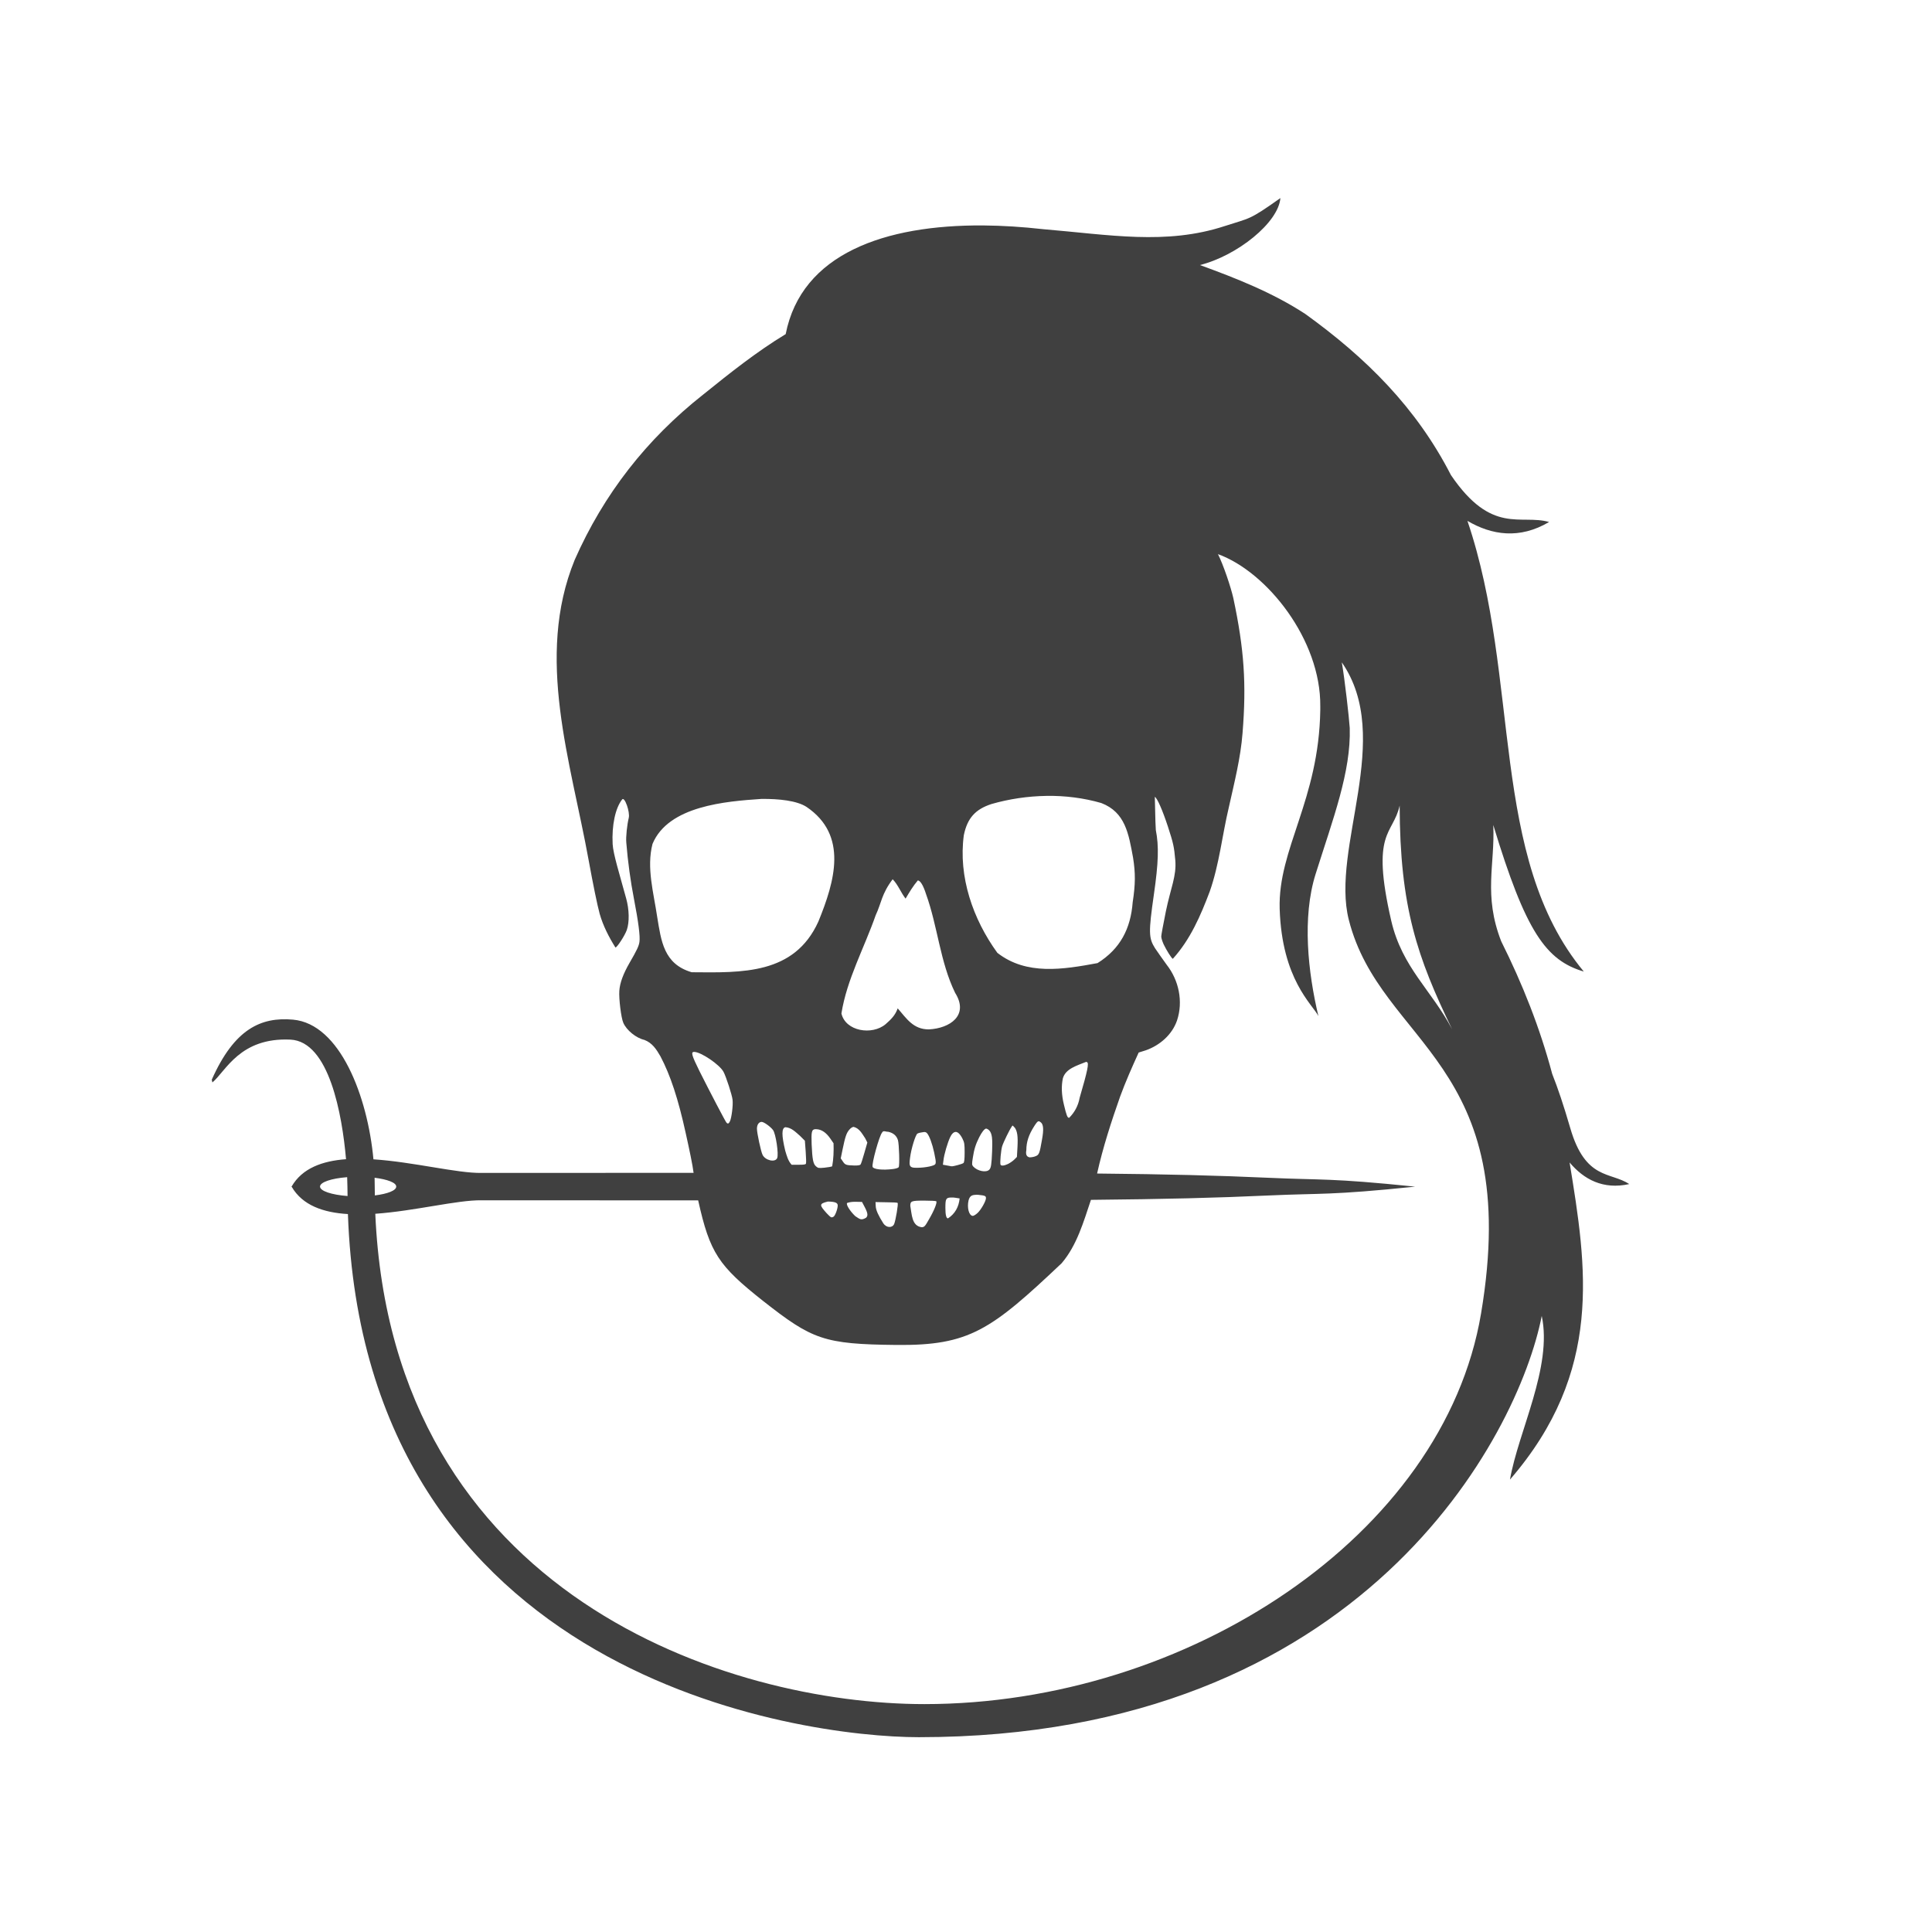
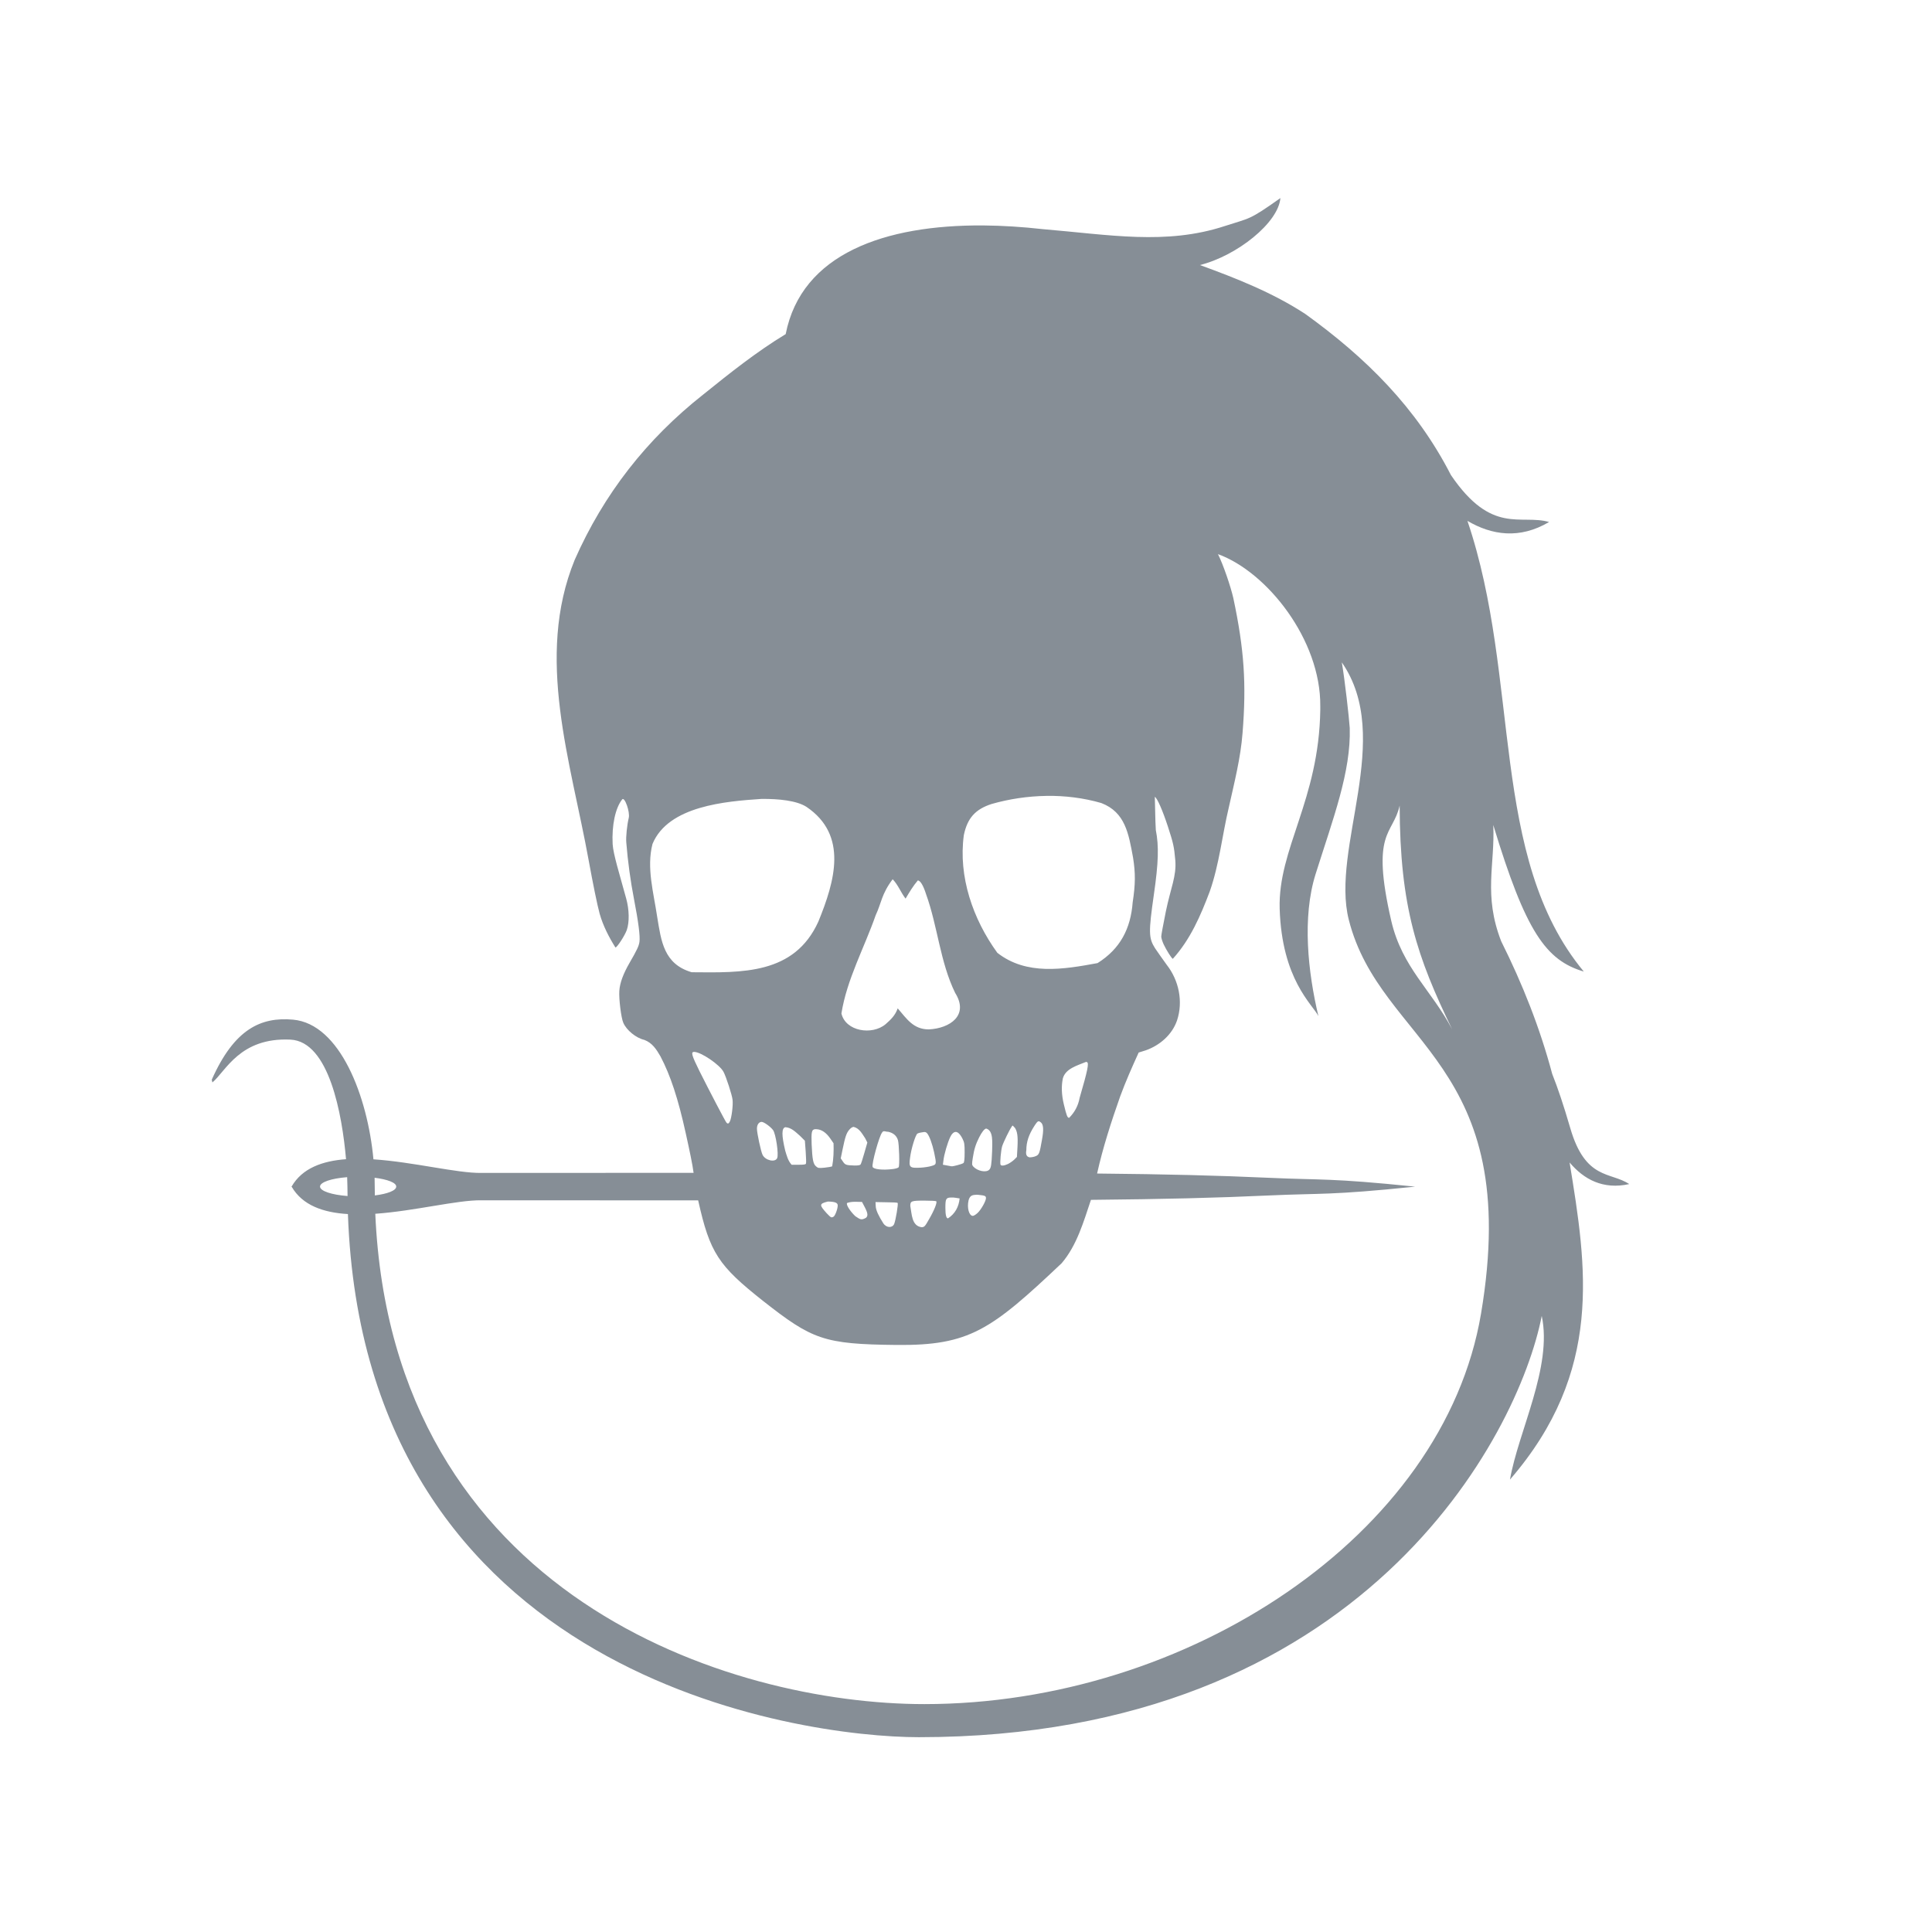
- <svg xmlns="http://www.w3.org/2000/svg" id="svg817" version="1.1" viewBox="0 0 48 48" height="1000" width="1000">
-   <defs id="defs821" />
-   <path style="fill:#404040;stroke:none;stroke-width:1" id="path815" d="m 31.811,4.921 c -0.788,0.56 -0.747,0.488 -1.384,0.696 -1.459,0.477 -2.859,0.215 -4.52,0.076 -0.499,-0.056 -0.995,-0.088 -1.479,-0.092 C 21.986,5.585 19.913,6.301 19.52,8.301 18.796,8.74 18.13,9.271 17.47,9.803 c -1.408,1.111 -2.469,2.47 -3.192,4.107 -0.988,2.418 -0.096,5.013 0.347,7.463 0.105,0.574 0.215,1.12 0.274,1.331 0.084,0.297 0.231,0.581 0.391,0.836 0.037,0.006 0.235,-0.298 0.282,-0.433 0.069,-0.196 0.061,-0.511 -0.014,-0.782 -0.166,-0.609 -0.323,-1.104 -0.337,-1.353 -0.024,-0.467 0.067,-0.898 0.237,-1.111 0.061,-0.076 0.199,0.315 0.163,0.46 -0.042,0.174 -0.074,0.473 -0.061,0.611 0.037,0.467 0.106,0.966 0.191,1.403 0.109,0.563 0.156,0.925 0.136,1.065 -0.014,0.102 -0.062,0.205 -0.245,0.52 -0.159,0.276 -0.242,0.5 -0.255,0.698 -0.014,0.193 0.045,0.675 0.099,0.793 0.079,0.184 0.316,0.378 0.523,0.425 0.198,0.076 0.298,0.233 0.4,0.409 0.248,0.472 0.439,1.048 0.629,1.914 0.092,0.415 0.17,0.785 0.194,0.98 -1.53,0.002 -3.489,0.002 -5.273,0.002 -0.601,0.009 -1.686,-0.272 -2.681,-0.338 -0.144,-1.557 -0.828,-3.365 -1.997,-3.47 -0.798,-0.072 -1.46,0.231 -2.02,1.492 l 0.016,0.068 c 0.331,-0.276 0.68,-1.122 1.937,-1.064 0.966,0.044 1.287,1.871 1.383,2.971 -0.588,0.043 -1.088,0.224 -1.35,0.676 h -0.006 c 0,7.97e-4 0,0.002 0.002,0.004 -0.002,0.002 -0.002,0.003 -0.002,0.005 h 0.006 c 0.269,0.463 0.788,0.642 1.397,0.678 0.407,11.512 11.228,12.997 14.185,12.997 11.032,0 14.894,-7.496 15.475,-10.466 0.272,1.265 -0.584,2.877 -0.789,4.066 2.327,-2.69 1.906,-5.277 1.481,-7.879 0.354,0.421 0.832,0.681 1.482,0.537 -0.463,-0.309 -1.091,-0.092 -1.467,-1.397 -0.164,-0.563 -0.306,-0.985 -0.447,-1.34 -0.304,-1.142 -0.736,-2.232 -1.267,-3.295 -0.448,-1.153 -0.152,-1.9 -0.197,-2.889 0.805,2.656 1.309,3.363 2.249,3.641 -2.364,-2.849 -1.555,-7.26 -2.891,-11.197 0.605,0.355 1.295,0.462 2.029,0.028 -0.711,-0.202 -1.42,0.332 -2.439,-1.166 C 35.189,10.128 33.942,8.89 32.428,7.799 31.617,7.27 30.717,6.915 29.812,6.585 30.734,6.354 31.763,5.533 31.811,4.921 Z m -1.546,8.848 c 1.214,0.443 2.552,2.125 2.537,3.776 v 0.069 0.024 c -0.033,2.242 -1.052,3.447 -1.009,4.94 0.055,1.758 0.812,2.372 0.962,2.665 -0.258,-1.084 -0.409,-2.448 -0.069,-3.528 0.438,-1.389 0.88,-2.54 0.848,-3.628 -0.016,-0.255 -0.124,-1.209 -0.197,-1.631 1.302,1.878 -0.282,4.61 0.174,6.398 0.792,3.114 4.341,3.508 3.285,9.782 -0.93,5.516 -7.3,9.702 -13.829,9.702 -4.84,0 -13.228,-2.679 -13.643,-12.182 0.984,-0.07 2.042,-0.344 2.635,-0.335 1.794,0 3.843,7.97e-4 5.387,0.002 0.29,1.308 0.507,1.624 1.608,2.495 1.224,0.962 1.509,1.079 3.319,1.097 1.811,0.018 2.348,-0.37 4.104,-2.031 0.379,-0.445 0.543,-1.027 0.727,-1.574 1.807,-0.017 3.124,-0.049 4.421,-0.109 1.32,-0.06 1.506,0 3.634,-0.219 -2.127,-0.219 -2.313,-0.159 -3.634,-0.22 -1.262,-0.057 -2.54,-0.09 -4.268,-0.106 0.145,-0.651 0.352,-1.287 0.573,-1.915 0.136,-0.37 0.296,-0.731 0.46,-1.091 l 0.179,-0.056 c 0.346,-0.123 0.652,-0.386 0.774,-0.741 0.157,-0.471 0.045,-1 -0.258,-1.385 -0.104,-0.144 -0.234,-0.328 -0.288,-0.409 -0.16,-0.253 -0.164,-0.394 -0.029,-1.336 0.114,-0.789 0.127,-1.201 0.048,-1.601 -0.016,-0.229 -0.018,-0.699 -0.025,-0.825 0.061,0.033 0.192,0.333 0.325,0.738 0.132,0.407 0.154,0.492 0.184,0.838 0.033,0.394 -0.114,0.685 -0.235,1.272 -0.061,0.303 -0.114,0.584 -0.114,0.622 0,0.041 0.029,0.127 0.059,0.194 0.071,0.15 0.204,0.36 0.229,0.36 0.434,-0.479 0.689,-1.07 0.916,-1.67 0.239,-0.679 0.309,-1.399 0.476,-2.098 0.135,-0.609 0.292,-1.218 0.34,-1.843 0.098,-1.219 0.041,-2.079 -0.229,-3.349 -0.065,-0.287 -0.251,-0.834 -0.381,-1.092 z m -4.27,6.004 c 0.466,-0.006 0.927,0.051 1.366,0.178 0.597,0.229 0.68,0.762 0.79,1.36 0.061,0.382 0.059,0.657 -0.01,1.107 -0.049,0.652 -0.308,1.156 -0.873,1.51 -0.853,0.158 -1.765,0.31 -2.489,-0.255 -0.607,-0.836 -0.973,-1.894 -0.833,-2.924 0.088,-0.423 0.285,-0.643 0.69,-0.774 0.436,-0.125 0.897,-0.194 1.359,-0.201 z m -7.077,0.076 c 0.436,-0.004 0.876,0.042 1.118,0.197 1.04,0.703 0.706,1.848 0.295,2.853 -0.598,1.315 -1.892,1.267 -3.146,1.256 -0.694,-0.203 -0.758,-0.772 -0.858,-1.38 -0.086,-0.587 -0.269,-1.216 -0.116,-1.807 0.393,-0.95 1.828,-1.059 2.707,-1.119 z m 15.856,0.164 c 0.006,2.528 0.437,3.77 1.304,5.56 -0.511,-0.974 -1.24,-1.529 -1.512,-2.693 -0.519,-2.249 0.041,-2.123 0.208,-2.866 z m -12.597,1.831 c 0.137,0.139 0.203,0.33 0.322,0.482 0.092,-0.157 0.186,-0.313 0.304,-0.452 0.061,0.002 0.136,0.123 0.204,0.339 0.29,0.801 0.347,1.683 0.723,2.454 0.351,0.558 -0.128,0.883 -0.655,0.908 -0.384,-7.96e-4 -0.547,-0.263 -0.772,-0.523 -0.058,0.17 -0.169,0.279 -0.301,0.394 -0.336,0.282 -0.995,0.178 -1.097,-0.267 0.135,-0.849 0.568,-1.629 0.852,-2.443 0.141,-0.297 0.143,-0.525 0.421,-0.891 z m -4.933,4.29 c 0.17,0 0.636,0.316 0.731,0.495 0.065,0.119 0.214,0.581 0.225,0.693 0.017,0.134 -0.024,0.451 -0.065,0.537 -0.03,0.061 -0.053,0.07 -0.088,0.03 -0.029,-0.033 -0.42,-0.782 -0.669,-1.278 -0.196,-0.397 -0.217,-0.477 -0.132,-0.477 z m 9.737,0.248 c 0.006,7.97e-4 0.016,0.003 0.025,0.006 0.053,0.022 0.016,0.208 -0.182,0.885 -0.037,0.204 -0.128,0.365 -0.261,0.499 -0.044,0 -0.064,-0.051 -0.132,-0.334 -0.058,-0.241 -0.065,-0.456 -0.024,-0.649 0.07,-0.241 0.354,-0.315 0.574,-0.406 z m -1.181,1.476 c 0.017,-0.003 0.033,0.006 0.053,0.022 0.072,0.05 0.082,0.182 0.034,0.441 -0.058,0.333 -0.071,0.37 -0.157,0.404 -0.037,0.017 -0.104,0.029 -0.149,0.029 -0.08,-0.014 -0.101,-0.08 -0.082,-0.178 0,-0.207 0.061,-0.387 0.198,-0.6 0.052,-0.08 0.078,-0.114 0.103,-0.118 z m -6.877,0.015 c 0.055,0 0.221,0.119 0.282,0.202 0.069,0.088 0.147,0.609 0.103,0.699 -0.05,0.113 -0.296,0.057 -0.363,-0.084 -0.041,-0.084 -0.139,-0.54 -0.139,-0.648 0,-0.1 0.049,-0.169 0.118,-0.169 z m 6.286,0.138 c 0.067,0.096 0.084,0.218 0.07,0.488 l -0.014,0.245 -0.07,0.07 c -0.042,0.039 -0.114,0.087 -0.157,0.107 -0.095,0.045 -0.167,0.049 -0.181,0.013 -0.016,-0.048 0.011,-0.352 0.041,-0.455 0.034,-0.106 0.188,-0.422 0.239,-0.489 0.023,-0.061 0.05,0.015 0.072,0.022 z m -4,-0.014 c 0.144,0.037 0.208,0.167 0.287,0.284 l 0.053,0.105 -0.075,0.261 c -0.04,0.143 -0.082,0.272 -0.095,0.287 -0.014,0.016 -0.068,0.024 -0.147,0.023 -0.21,-0.006 -0.234,-0.014 -0.291,-0.1 l -0.053,-0.078 0.045,-0.219 c 0.065,-0.315 0.096,-0.41 0.167,-0.492 0.037,-0.044 0.075,-0.068 0.108,-0.071 z m -1.331,0.225 0.119,0.119 0.02,0.268 c 0.01,0.147 0.015,0.283 0.007,0.3 -0.007,0.023 -0.05,0.029 -0.183,0.029 h -0.173 c -0.092,-0.101 -0.121,-0.225 -0.16,-0.352 -0.091,-0.383 -0.091,-0.558 0.003,-0.581 0.154,0.009 0.255,0.121 0.367,0.217 z m 4.621,-0.184 c 0.188,0.05 0.151,0.349 0.15,0.562 -0.014,0.346 -0.028,0.417 -0.072,0.462 -0.077,0.077 -0.292,0.034 -0.397,-0.08 -0.034,-0.041 -0.037,-0.054 -0.01,-0.222 0.031,-0.205 0.071,-0.332 0.159,-0.507 0.065,-0.126 0.125,-0.205 0.17,-0.214 z m -4.243,0.016 c 0.01,-7.96e-4 0.027,0 0.043,0.002 0.119,0.009 0.231,0.088 0.33,0.231 l 0.08,0.117 c 0.007,0.192 0,0.394 -0.034,0.573 -0.021,0.01 -0.107,0.026 -0.191,0.034 -0.147,0.014 -0.16,0.01 -0.211,-0.034 -0.071,-0.061 -0.091,-0.173 -0.108,-0.546 -0.01,-0.304 -0.003,-0.372 0.092,-0.377 z m 1.808,0.064 c 0.128,0.027 0.21,0.096 0.245,0.208 0.029,0.096 0.046,0.636 0.018,0.673 -0.009,0.016 -0.07,0.036 -0.139,0.045 -0.258,0.033 -0.486,0.008 -0.508,-0.053 -0.029,-0.07 0.163,-0.765 0.234,-0.851 0.03,-0.067 0.104,-0.015 0.15,-0.022 z m 1.671,0.005 c 0.057,-0.006 0.117,0.049 0.176,0.164 0.048,0.096 0.055,0.13 0.055,0.346 0,0.172 -0.01,0.246 -0.029,0.262 -0.016,0.013 -0.08,0.036 -0.149,0.053 -0.119,0.031 -0.146,0.034 -0.183,0.022 l -0.179,-0.033 0.014,-0.107 c 0.013,-0.139 0.104,-0.449 0.169,-0.582 0.038,-0.08 0.082,-0.119 0.127,-0.125 z m -0.779,0.002 c 0.037,-0.002 0.055,0.007 0.079,0.033 0.057,0.067 0.128,0.264 0.174,0.476 0.061,0.297 0.061,0.296 -0.069,0.335 -0.057,0.018 -0.176,0.036 -0.261,0.041 -0.281,0.014 -0.303,-0.002 -0.268,-0.251 0.027,-0.221 0.136,-0.57 0.183,-0.596 0.051,-0.027 0.11,-0.026 0.163,-0.038 z M 8.619,29.247 c 0.002,-7.97e-4 0.006,0 0.006,0 0.007,0.155 0.007,0.312 0.01,0.468 -0.394,-0.03 -0.684,-0.124 -0.684,-0.235 0,-0.109 0.28,-0.202 0.668,-0.233 z m 0.689,0.014 c 0.319,0.04 0.54,0.123 0.536,0.22 0,0.097 -0.214,0.18 -0.531,0.219 -0.003,-0.146 -0.003,-0.292 -0.006,-0.439 z m 14.918,0.425 c 0.027,-0.002 0.039,-0.005 0.08,-7.97e-4 0.166,0.017 0.19,0.027 0.19,0.083 0,0.073 -0.126,0.294 -0.211,0.37 -0.04,0.038 -0.095,0.07 -0.114,0.07 -0.096,0 -0.151,-0.202 -0.107,-0.387 0.027,-0.1 0.076,-0.131 0.162,-0.135 z m -0.601,0.066 c 0.074,-0.006 0.146,0.014 0.217,0.023 -0.021,0.21 -0.115,0.381 -0.289,0.495 -0.043,0 -0.065,-0.082 -0.065,-0.261 0,-0.214 0.011,-0.254 0.136,-0.257 z m -0.66,0.077 c 0.154,0 0.289,0.007 0.296,0.016 0.029,0.027 -0.054,0.233 -0.176,0.441 -0.104,0.186 -0.119,0.199 -0.184,0.204 -0.253,-0.029 -0.246,-0.326 -0.285,-0.53 0,-0.121 0.027,-0.131 0.35,-0.131 z m -2.397,0.023 c 0.176,0.003 0.245,0.029 0.245,0.097 0,0.086 -0.065,0.257 -0.103,0.279 -0.057,0.031 -0.061,0.029 -0.173,-0.087 -0.176,-0.198 -0.196,-0.234 0.031,-0.289 z m 0.848,0.009 c 0.003,0.005 0.037,0.067 0.072,0.137 0.075,0.146 0.08,0.21 0.027,0.258 -0.126,0.072 -0.152,0.031 -0.266,-0.041 -0.132,-0.125 -0.237,-0.293 -0.202,-0.328 0.118,-0.042 0.248,-0.026 0.37,-0.025 z m 0.336,0.004 0.315,0.006 c 0.123,0 0.229,0.006 0.234,0.016 0.022,0.019 -0.048,0.429 -0.085,0.521 -0.043,0.104 -0.194,0.104 -0.272,-0.018 -0.112,-0.176 -0.185,-0.324 -0.187,-0.426 z" />
+ <svg xmlns="http://www.w3.org/2000/svg" viewBox="0 0 48 48">
+   <path style="fill:#868e96;stroke:none;" d="m 31.811,4.921 c -0.788,0.56 -0.747,0.488 -1.384,0.696 -1.459,0.477 -2.859,0.215 -4.52,0.076 -0.499,-0.056 -0.995,-0.088 -1.479,-0.092 C 21.986,5.585 19.913,6.301 19.52,8.301 18.796,8.74 18.13,9.271 17.47,9.803 c -1.408,1.111 -2.469,2.47 -3.192,4.107 -0.988,2.418 -0.096,5.013 0.347,7.463 0.105,0.574 0.215,1.12 0.274,1.331 0.084,0.297 0.231,0.581 0.391,0.836 0.037,0.006 0.235,-0.298 0.282,-0.433 0.069,-0.196 0.061,-0.511 -0.014,-0.782 -0.166,-0.609 -0.323,-1.104 -0.337,-1.353 -0.024,-0.467 0.067,-0.898 0.237,-1.111 0.061,-0.076 0.199,0.315 0.163,0.46 -0.042,0.174 -0.074,0.473 -0.061,0.611 0.037,0.467 0.106,0.966 0.191,1.403 0.109,0.563 0.156,0.925 0.136,1.065 -0.014,0.102 -0.062,0.205 -0.245,0.52 -0.159,0.276 -0.242,0.5 -0.255,0.698 -0.014,0.193 0.045,0.675 0.099,0.793 0.079,0.184 0.316,0.378 0.523,0.425 0.198,0.076 0.298,0.233 0.4,0.409 0.248,0.472 0.439,1.048 0.629,1.914 0.092,0.415 0.17,0.785 0.194,0.98 -1.53,0.002 -3.489,0.002 -5.273,0.002 -0.601,0.009 -1.686,-0.272 -2.681,-0.338 -0.144,-1.557 -0.828,-3.365 -1.997,-3.47 -0.798,-0.072 -1.46,0.231 -2.02,1.492 l 0.016,0.068 c 0.331,-0.276 0.68,-1.122 1.937,-1.064 0.966,0.044 1.287,1.871 1.383,2.971 -0.588,0.043 -1.088,0.224 -1.35,0.676 h -0.006 c 0,7.97e-4 0,0.002 0.002,0.004 -0.002,0.002 -0.002,0.003 -0.002,0.005 h 0.006 c 0.269,0.463 0.788,0.642 1.397,0.678 0.407,11.512 11.228,12.997 14.185,12.997 11.032,0 14.894,-7.496 15.475,-10.466 0.272,1.265 -0.584,2.877 -0.789,4.066 2.327,-2.69 1.906,-5.277 1.481,-7.879 0.354,0.421 0.832,0.681 1.482,0.537 -0.463,-0.309 -1.091,-0.092 -1.467,-1.397 -0.164,-0.563 -0.306,-0.985 -0.447,-1.34 -0.304,-1.142 -0.736,-2.232 -1.267,-3.295 -0.448,-1.153 -0.152,-1.9 -0.197,-2.889 0.805,2.656 1.309,3.363 2.249,3.641 -2.364,-2.849 -1.555,-7.26 -2.891,-11.197 0.605,0.355 1.295,0.462 2.029,0.028 -0.711,-0.202 -1.42,0.332 -2.439,-1.166 C 35.189,10.128 33.942,8.89 32.428,7.799 31.617,7.27 30.717,6.915 29.812,6.585 30.734,6.354 31.763,5.533 31.811,4.921 Z m -1.546,8.848 c 1.214,0.443 2.552,2.125 2.537,3.776 v 0.069 0.024 c -0.033,2.242 -1.052,3.447 -1.009,4.94 0.055,1.758 0.812,2.372 0.962,2.665 -0.258,-1.084 -0.409,-2.448 -0.069,-3.528 0.438,-1.389 0.88,-2.54 0.848,-3.628 -0.016,-0.255 -0.124,-1.209 -0.197,-1.631 1.302,1.878 -0.282,4.61 0.174,6.398 0.792,3.114 4.341,3.508 3.285,9.782 -0.93,5.516 -7.3,9.702 -13.829,9.702 -4.84,0 -13.228,-2.679 -13.643,-12.182 0.984,-0.07 2.042,-0.344 2.635,-0.335 1.794,0 3.843,7.97e-4 5.387,0.002 0.29,1.308 0.507,1.624 1.608,2.495 1.224,0.962 1.509,1.079 3.319,1.097 1.811,0.018 2.348,-0.37 4.104,-2.031 0.379,-0.445 0.543,-1.027 0.727,-1.574 1.807,-0.017 3.124,-0.049 4.421,-0.109 1.32,-0.06 1.506,0 3.634,-0.219 -2.127,-0.219 -2.313,-0.159 -3.634,-0.22 -1.262,-0.057 -2.54,-0.09 -4.268,-0.106 0.145,-0.651 0.352,-1.287 0.573,-1.915 0.136,-0.37 0.296,-0.731 0.46,-1.091 l 0.179,-0.056 c 0.346,-0.123 0.652,-0.386 0.774,-0.741 0.157,-0.471 0.045,-1 -0.258,-1.385 -0.104,-0.144 -0.234,-0.328 -0.288,-0.409 -0.16,-0.253 -0.164,-0.394 -0.029,-1.336 0.114,-0.789 0.127,-1.201 0.048,-1.601 -0.016,-0.229 -0.018,-0.699 -0.025,-0.825 0.061,0.033 0.192,0.333 0.325,0.738 0.132,0.407 0.154,0.492 0.184,0.838 0.033,0.394 -0.114,0.685 -0.235,1.272 -0.061,0.303 -0.114,0.584 -0.114,0.622 0,0.041 0.029,0.127 0.059,0.194 0.071,0.15 0.204,0.36 0.229,0.36 0.434,-0.479 0.689,-1.07 0.916,-1.67 0.239,-0.679 0.309,-1.399 0.476,-2.098 0.135,-0.609 0.292,-1.218 0.34,-1.843 0.098,-1.219 0.041,-2.079 -0.229,-3.349 -0.065,-0.287 -0.251,-0.834 -0.381,-1.092 z m -4.27,6.004 c 0.466,-0.006 0.927,0.051 1.366,0.178 0.597,0.229 0.68,0.762 0.79,1.36 0.061,0.382 0.059,0.657 -0.01,1.107 -0.049,0.652 -0.308,1.156 -0.873,1.51 -0.853,0.158 -1.765,0.31 -2.489,-0.255 -0.607,-0.836 -0.973,-1.894 -0.833,-2.924 0.088,-0.423 0.285,-0.643 0.69,-0.774 0.436,-0.125 0.897,-0.194 1.359,-0.201 z m -7.077,0.076 c 0.436,-0.004 0.876,0.042 1.118,0.197 1.04,0.703 0.706,1.848 0.295,2.853 -0.598,1.315 -1.892,1.267 -3.146,1.256 -0.694,-0.203 -0.758,-0.772 -0.858,-1.38 -0.086,-0.587 -0.269,-1.216 -0.116,-1.807 0.393,-0.95 1.828,-1.059 2.707,-1.119 z m 15.856,0.164 c 0.006,2.528 0.437,3.77 1.304,5.56 -0.511,-0.974 -1.24,-1.529 -1.512,-2.693 -0.519,-2.249 0.041,-2.123 0.208,-2.866 z m -12.597,1.831 c 0.137,0.139 0.203,0.33 0.322,0.482 0.092,-0.157 0.186,-0.313 0.304,-0.452 0.061,0.002 0.136,0.123 0.204,0.339 0.29,0.801 0.347,1.683 0.723,2.454 0.351,0.558 -0.128,0.883 -0.655,0.908 -0.384,-7.96e-4 -0.547,-0.263 -0.772,-0.523 -0.058,0.17 -0.169,0.279 -0.301,0.394 -0.336,0.282 -0.995,0.178 -1.097,-0.267 0.135,-0.849 0.568,-1.629 0.852,-2.443 0.141,-0.297 0.143,-0.525 0.421,-0.891 z m -4.933,4.29 c 0.17,0 0.636,0.316 0.731,0.495 0.065,0.119 0.214,0.581 0.225,0.693 0.017,0.134 -0.024,0.451 -0.065,0.537 -0.03,0.061 -0.053,0.07 -0.088,0.03 -0.029,-0.033 -0.42,-0.782 -0.669,-1.278 -0.196,-0.397 -0.217,-0.477 -0.132,-0.477 z m 9.737,0.248 c 0.006,7.97e-4 0.016,0.003 0.025,0.006 0.053,0.022 0.016,0.208 -0.182,0.885 -0.037,0.204 -0.128,0.365 -0.261,0.499 -0.044,0 -0.064,-0.051 -0.132,-0.334 -0.058,-0.241 -0.065,-0.456 -0.024,-0.649 0.07,-0.241 0.354,-0.315 0.574,-0.406 z m -1.181,1.476 c 0.017,-0.003 0.033,0.006 0.053,0.022 0.072,0.05 0.082,0.182 0.034,0.441 -0.058,0.333 -0.071,0.37 -0.157,0.404 -0.037,0.017 -0.104,0.029 -0.149,0.029 -0.08,-0.014 -0.101,-0.08 -0.082,-0.178 0,-0.207 0.061,-0.387 0.198,-0.6 0.052,-0.08 0.078,-0.114 0.103,-0.118 z m -6.877,0.015 c 0.055,0 0.221,0.119 0.282,0.202 0.069,0.088 0.147,0.609 0.103,0.699 -0.05,0.113 -0.296,0.057 -0.363,-0.084 -0.041,-0.084 -0.139,-0.54 -0.139,-0.648 0,-0.1 0.049,-0.169 0.118,-0.169 z m 6.286,0.138 c 0.067,0.096 0.084,0.218 0.07,0.488 l -0.014,0.245 -0.07,0.07 c -0.042,0.039 -0.114,0.087 -0.157,0.107 -0.095,0.045 -0.167,0.049 -0.181,0.013 -0.016,-0.048 0.011,-0.352 0.041,-0.455 0.034,-0.106 0.188,-0.422 0.239,-0.489 0.023,-0.061 0.05,0.015 0.072,0.022 z m -4,-0.014 c 0.144,0.037 0.208,0.167 0.287,0.284 l 0.053,0.105 -0.075,0.261 c -0.04,0.143 -0.082,0.272 -0.095,0.287 -0.014,0.016 -0.068,0.024 -0.147,0.023 -0.21,-0.006 -0.234,-0.014 -0.291,-0.1 l -0.053,-0.078 0.045,-0.219 c 0.065,-0.315 0.096,-0.41 0.167,-0.492 0.037,-0.044 0.075,-0.068 0.108,-0.071 z m -1.331,0.225 0.119,0.119 0.02,0.268 c 0.01,0.147 0.015,0.283 0.007,0.3 -0.007,0.023 -0.05,0.029 -0.183,0.029 h -0.173 c -0.092,-0.101 -0.121,-0.225 -0.16,-0.352 -0.091,-0.383 -0.091,-0.558 0.003,-0.581 0.154,0.009 0.255,0.121 0.367,0.217 z m 4.621,-0.184 c 0.188,0.05 0.151,0.349 0.15,0.562 -0.014,0.346 -0.028,0.417 -0.072,0.462 -0.077,0.077 -0.292,0.034 -0.397,-0.08 -0.034,-0.041 -0.037,-0.054 -0.01,-0.222 0.031,-0.205 0.071,-0.332 0.159,-0.507 0.065,-0.126 0.125,-0.205 0.17,-0.214 z m -4.243,0.016 c 0.01,-7.96e-4 0.027,0 0.043,0.002 0.119,0.009 0.231,0.088 0.33,0.231 l 0.08,0.117 c 0.007,0.192 0,0.394 -0.034,0.573 -0.021,0.01 -0.107,0.026 -0.191,0.034 -0.147,0.014 -0.16,0.01 -0.211,-0.034 -0.071,-0.061 -0.091,-0.173 -0.108,-0.546 -0.01,-0.304 -0.003,-0.372 0.092,-0.377 z m 1.808,0.064 c 0.128,0.027 0.21,0.096 0.245,0.208 0.029,0.096 0.046,0.636 0.018,0.673 -0.009,0.016 -0.07,0.036 -0.139,0.045 -0.258,0.033 -0.486,0.008 -0.508,-0.053 -0.029,-0.07 0.163,-0.765 0.234,-0.851 0.03,-0.067 0.104,-0.015 0.15,-0.022 z m 1.671,0.005 c 0.057,-0.006 0.117,0.049 0.176,0.164 0.048,0.096 0.055,0.13 0.055,0.346 0,0.172 -0.01,0.246 -0.029,0.262 -0.016,0.013 -0.08,0.036 -0.149,0.053 -0.119,0.031 -0.146,0.034 -0.183,0.022 l -0.179,-0.033 0.014,-0.107 c 0.013,-0.139 0.104,-0.449 0.169,-0.582 0.038,-0.08 0.082,-0.119 0.127,-0.125 z m -0.779,0.002 c 0.037,-0.002 0.055,0.007 0.079,0.033 0.057,0.067 0.128,0.264 0.174,0.476 0.061,0.297 0.061,0.296 -0.069,0.335 -0.057,0.018 -0.176,0.036 -0.261,0.041 -0.281,0.014 -0.303,-0.002 -0.268,-0.251 0.027,-0.221 0.136,-0.57 0.183,-0.596 0.051,-0.027 0.11,-0.026 0.163,-0.038 z M 8.619,29.247 c 0.002,-7.97e-4 0.006,0 0.006,0 0.007,0.155 0.007,0.312 0.01,0.468 -0.394,-0.03 -0.684,-0.124 -0.684,-0.235 0,-0.109 0.28,-0.202 0.668,-0.233 z m 0.689,0.014 c 0.319,0.04 0.54,0.123 0.536,0.22 0,0.097 -0.214,0.18 -0.531,0.219 -0.003,-0.146 -0.003,-0.292 -0.006,-0.439 z m 14.918,0.425 c 0.027,-0.002 0.039,-0.005 0.08,-7.97e-4 0.166,0.017 0.19,0.027 0.19,0.083 0,0.073 -0.126,0.294 -0.211,0.37 -0.04,0.038 -0.095,0.07 -0.114,0.07 -0.096,0 -0.151,-0.202 -0.107,-0.387 0.027,-0.1 0.076,-0.131 0.162,-0.135 z m -0.601,0.066 c 0.074,-0.006 0.146,0.014 0.217,0.023 -0.021,0.21 -0.115,0.381 -0.289,0.495 -0.043,0 -0.065,-0.082 -0.065,-0.261 0,-0.214 0.011,-0.254 0.136,-0.257 z m -0.66,0.077 c 0.154,0 0.289,0.007 0.296,0.016 0.029,0.027 -0.054,0.233 -0.176,0.441 -0.104,0.186 -0.119,0.199 -0.184,0.204 -0.253,-0.029 -0.246,-0.326 -0.285,-0.53 0,-0.121 0.027,-0.131 0.35,-0.131 z m -2.397,0.023 c 0.176,0.003 0.245,0.029 0.245,0.097 0,0.086 -0.065,0.257 -0.103,0.279 -0.057,0.031 -0.061,0.029 -0.173,-0.087 -0.176,-0.198 -0.196,-0.234 0.031,-0.289 z m 0.848,0.009 c 0.003,0.005 0.037,0.067 0.072,0.137 0.075,0.146 0.08,0.21 0.027,0.258 -0.126,0.072 -0.152,0.031 -0.266,-0.041 -0.132,-0.125 -0.237,-0.293 -0.202,-0.328 0.118,-0.042 0.248,-0.026 0.37,-0.025 z m 0.336,0.004 0.315,0.006 c 0.123,0 0.229,0.006 0.234,0.016 0.022,0.019 -0.048,0.429 -0.085,0.521 -0.043,0.104 -0.194,0.104 -0.272,-0.018 -0.112,-0.176 -0.185,-0.324 -0.187,-0.426 z" />
</svg>
